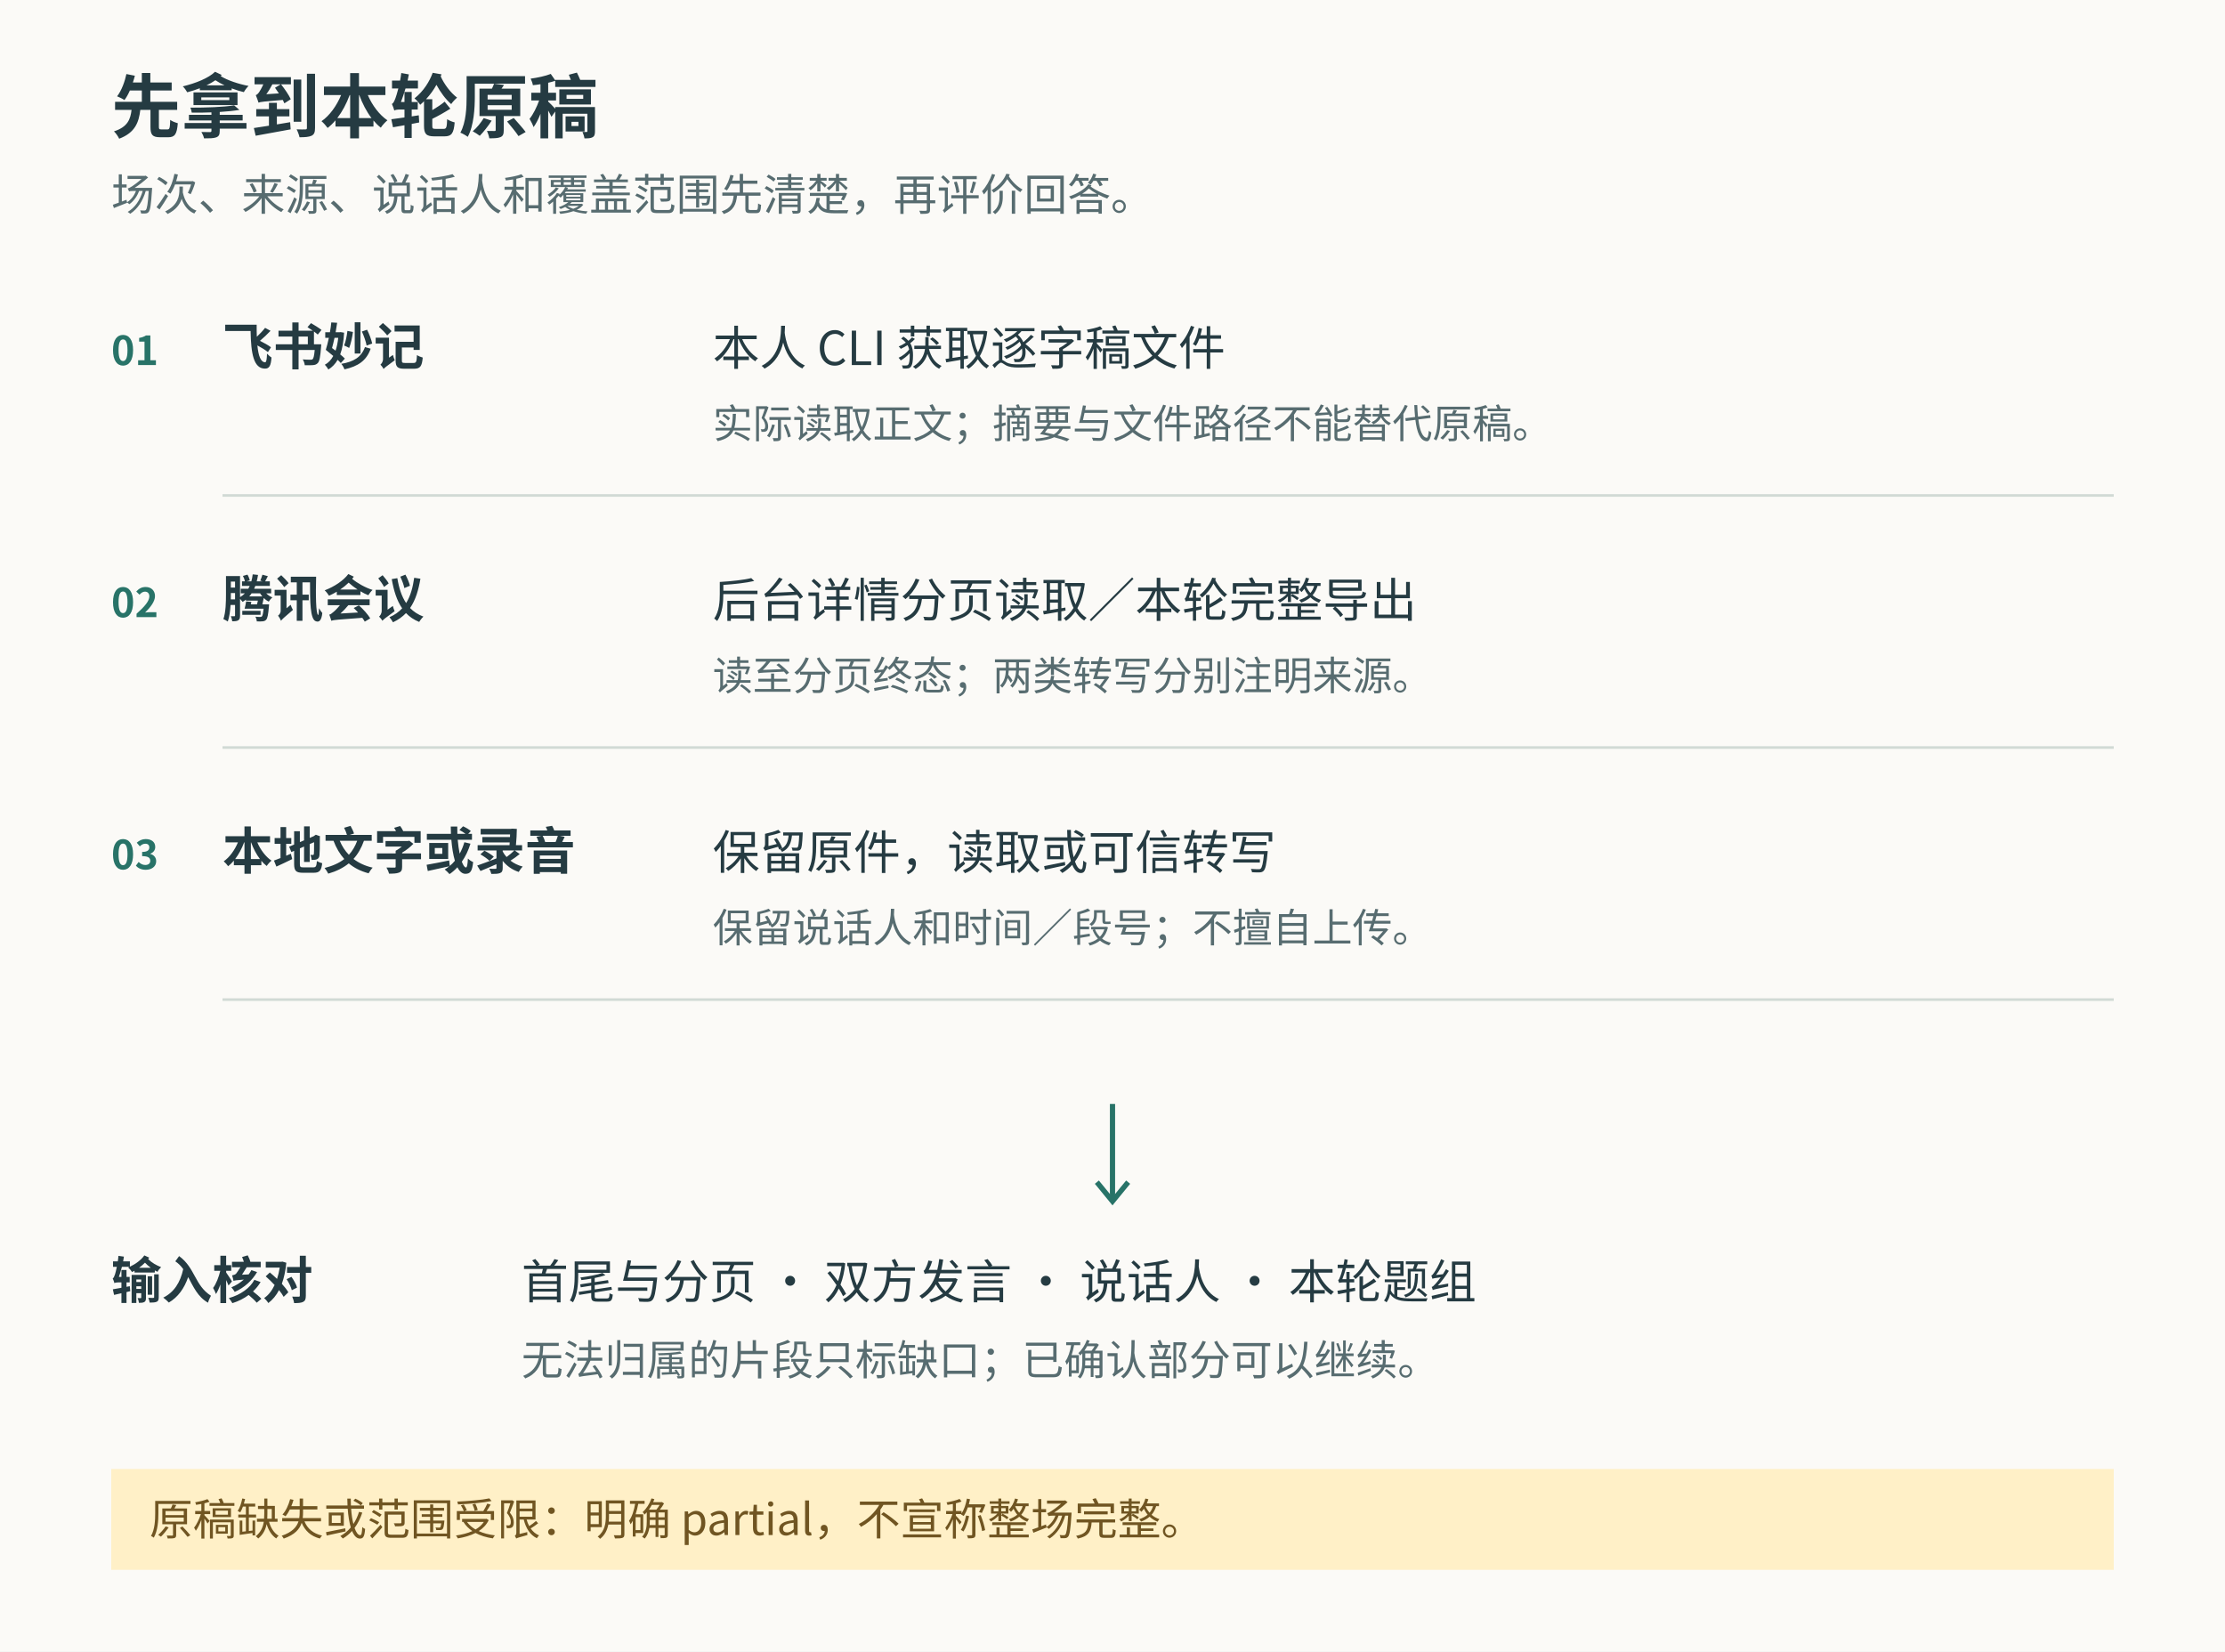
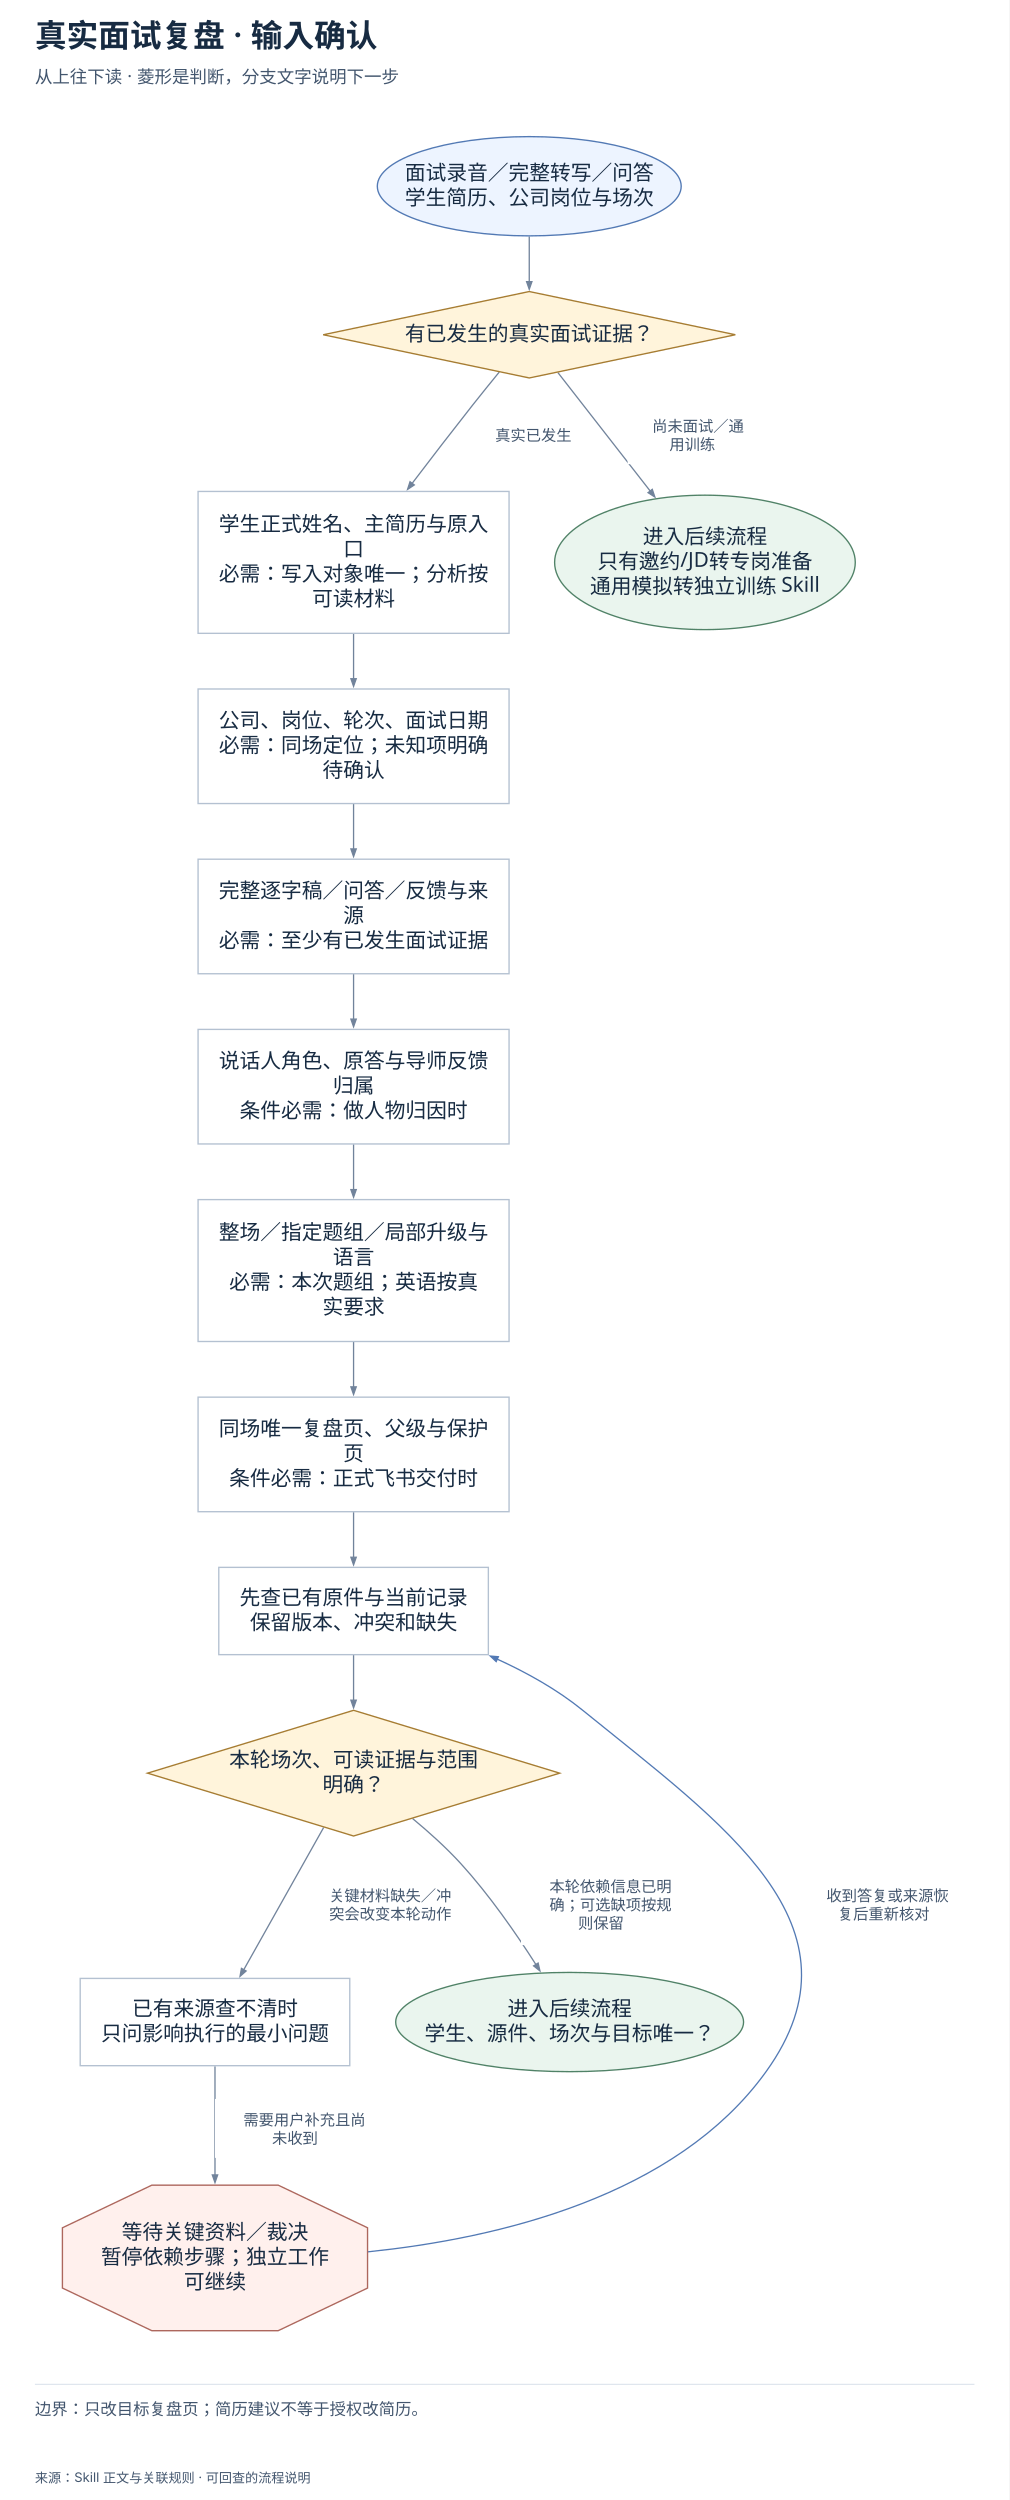
- <svg xmlns="http://www.w3.org/2000/svg" data-artifact-sha256="2e7c4b0c75dc6d522625a1bc02ba745cc07d29463e595359e98e761cd5281936" width="1280" height="950" viewBox="0 0 1280 950">
-   <rect width="1280" height="950" fill="#fbfaf7" />
-   <text x="64" y="76" font-family="PingFang SC, Noto Sans CJK SC, sans-serif" font-size="40" fill="#253b42" font-weight="600">先拿到本轮原稿</text>
-   <text x="64" y="121" font-family="PingFang SC, Noto Sans CJK SC, sans-serif" font-size="25" fill="#576c70" font-weight="400">场次、来源、说话人和覆盖范围先清楚，再评价回答。</text>
-   <text x="64" y="210" font-family="PingFang SC, Noto Sans CJK SC, sans-serif" font-size="23" fill="#287368" font-weight="600">01</text>
-   <text x="128" y="210" font-family="PingFang SC, Noto Sans CJK SC, sans-serif" font-size="29" fill="#253b42" font-weight="600">飞书妙记</text>
-   <text x="410" y="210" font-family="PingFang SC, Noto Sans CJK SC, sans-serif" font-size="27" fill="#253b42" font-weight="500">本人 CLI 获取逐字稿文件</text>
-   <text x="410" y="252" font-family="PingFang SC, Noto Sans CJK SC, sans-serif" font-size="23" fill="#576c70" font-weight="400">实际读取正文；摘要与文件路径不能替代原稿。</text>
-   <path d="M128 285H1216" stroke="#d1dad5" stroke-width="1.5" />
-   <text x="64" y="355" font-family="PingFang SC, Noto Sans CJK SC, sans-serif" font-size="23" fill="#287368" font-weight="600">02</text>
-   <text x="128" y="355" font-family="PingFang SC, Noto Sans CJK SC, sans-serif" font-size="29" fill="#253b42" font-weight="600">腾讯会议</text>
-   <text x="410" y="355" font-family="PingFang SC, Noto Sans CJK SC, sans-serif" font-size="27" fill="#253b42" font-weight="500">后台详情分页读取／本轮完整导出</text>
-   <text x="410" y="397" font-family="PingFang SC, Noto Sans CJK SC, sans-serif" font-size="23" fill="#576c70" font-weight="400">读至分页终态；两类转写分别注明来源。</text>
-   <path d="M128 430H1216" stroke="#d1dad5" stroke-width="1.5" />
-   <text x="64" y="500" font-family="PingFang SC, Noto Sans CJK SC, sans-serif" font-size="23" fill="#287368" font-weight="600">03</text>
-   <text x="128" y="500" font-family="PingFang SC, Noto Sans CJK SC, sans-serif" font-size="29" fill="#253b42" font-weight="600">本地文字或录音</text>
-   <text x="410" y="500" font-family="PingFang SC, Noto Sans CJK SC, sans-serif" font-size="27" fill="#253b42" font-weight="500">保留原件，读取或可信转写</text>
-   <text x="410" y="542" font-family="PingFang SC, Noto Sans CJK SC, sans-serif" font-size="23" fill="#576c70" font-weight="400">保留说话人和时间／段号；不擅自上传。</text>
-   <path d="M128 575H1216" stroke="#d1dad5" stroke-width="1.5" />
-   <path d="M640 635V690" stroke="#287368" stroke-width="3" />
-   <path d="M631 680L640 691L649 680" fill="none" stroke="#287368" stroke-width="3" />
-   <text x="64" y="747" font-family="PingFang SC, Noto Sans CJK SC, sans-serif" font-size="29" fill="#253b42" font-weight="600">输入核对</text>
-   <text x="300" y="747" font-family="PingFang SC, Noto Sans CJK SC, sans-serif" font-size="27" fill="#253b42" font-weight="400">首尾与分页 · 双方发言 · 说话人 · 本轮题组</text>
-   <text x="300" y="791" font-family="PingFang SC, Noto Sans CJK SC, sans-serif" font-size="24" fill="#576c70" font-weight="400">无法归属的片段只标缺口；已确认部分可以继续。</text>
-   <rect x="64" y="845" width="1152" height="58" fill="#fff0c7" />
-   <text x="86" y="883" font-family="PingFang SC, Noto Sans CJK SC, sans-serif" font-size="25" fill="#705522" font-weight="500">原稿缺失或范围受限：明确 partial，不宣称整场完整。</text>
+ <svg xmlns="http://www.w3.org/2000/svg" data-artifact-sha256="0a1e0081da75978b911de592cd9e661bbab1bb97804f2fadf6e0b9284f113735" viewBox="0 0 925.00 2291.00" width="925.00" height="2291.00" role="img" aria-labelledby="title desc" data-entry-x="485.01" data-definition-sha256="f9a1a7443b8a7e1d3b918c1e7f4627acdb1f53778cd8d26229f3beb729914e40" data-renderer="viz-3.31.0">
+   <rect width="100%" height="100%" fill="white" />
+   <g font-family="-apple-system,BlinkMacSystemFont,PingFang SC,sans-serif" fill="#172b42">
+     <text x="32" y="43" font-size="29" font-weight="600">真实面试复盘 · 输入确认</text>
+     <text x="32" y="76" font-size="16" fill="#43566e">从上往下读 · 菱形是判断，分支文字说明下一步</text>
+   </g>
+   <svg x="32.00" y="100" width="861" height="2061" viewBox="0 0 861 2061">
+     <g id="graph0" class="graph" transform="scale(1 1) rotate(0) translate(25.2 2035.84)">
+       <g id="edge1" class="edge">
+         <path fill="none" stroke="#71839b" stroke-width="1.2" d="M427.81,-1919.14C427.81,-1905.79 427.81,-1891.12 427.81,-1877.61" />
+         <polygon fill="#71839b" stroke="#71839b" stroke-width="1.2" points="430.26,-1877.74 427.81,-1870.74 425.36,-1877.74 430.26,-1877.74" />
+       </g>
+       <g id="edge3" class="edge">
+         <path fill="none" stroke="#71839b" stroke-width="1.2" d="M400.34,-1794.92C392.36,-1785.17 383.68,-1774.44 375.81,-1764.48 357.5,-1741.29 337.83,-1715.69 320.3,-1692.64" />
+         <polygon fill="#71839b" stroke="#71839b" stroke-width="1.2" points="322.46,-1691.44 316.28,-1687.34 318.56,-1694.4 322.46,-1691.44" />
+         <polygon fill="white" stroke="none" points="375.81,-1720.98 375.81,-1753.98 469.81,-1753.98 469.81,-1720.98 375.81,-1720.98" />
+         <text xml:space="preserve" text-anchor="start" x="396.56" y="-1731.88" font-family="PingFang SC" font-size="14.00" fill="#43566e">真实已发生</text>
+       </g>
+       <g id="edge2" class="edge">
+         <path fill="none" stroke="#71839b" stroke-width="1.2" d="M454.04,-1794.42C476.94,-1765.04 510.8,-1721.57 538.86,-1685.57" />
+         <polygon fill="#71839b" stroke="#71839b" stroke-width="1.2" points="540.54,-1687.4 542.91,-1680.37 536.67,-1684.38 540.54,-1687.4" />
+         <polygon fill="white" stroke="none" points="517.95,-1710.48 517.95,-1764.48 625.95,-1764.48 625.95,-1710.48 517.95,-1710.48" />
+         <text xml:space="preserve" text-anchor="start" x="540.45" y="-1740.28" font-family="PingFang SC" font-size="14.00" fill="#43566e">尚未面试／通</text>
+         <text xml:space="preserve" text-anchor="start" x="556.2" y="-1723.48" font-family="PingFang SC" font-size="14.00" fill="#43566e">用训练</text>
+       </g>
+       <g id="edge4" class="edge">
+         <path fill="none" stroke="#71839b" stroke-width="1.2" d="M266.81,-1555.09C266.81,-1541.5 266.81,-1527.21 266.81,-1513.76" />
+         <polygon fill="#71839b" stroke="#71839b" stroke-width="1.2" points="269.26,-1513.87 266.81,-1506.87 264.36,-1513.87 269.26,-1513.87" />
+       </g>
+       <g id="edge5" class="edge">
+         <path fill="none" stroke="#71839b" stroke-width="1.2" d="M266.81,-1399.26C266.81,-1385.87 266.81,-1371.34 266.81,-1357.55" />
+         <polygon fill="#71839b" stroke="#71839b" stroke-width="1.2" points="269.26,-1357.89 266.81,-1350.89 264.36,-1357.89 269.26,-1357.89" />
+       </g>
+       <g id="edge6" class="edge">
+         <path fill="none" stroke="#71839b" stroke-width="1.2" d="M266.81,-1243.28C266.81,-1229.9 266.81,-1215.37 266.81,-1201.57" />
+         <polygon fill="#71839b" stroke="#71839b" stroke-width="1.2" points="269.26,-1201.91 266.81,-1194.91 264.36,-1201.91 269.26,-1201.91" />
+       </g>
+       <g id="edge7" class="edge">
+         <path fill="none" stroke="#71839b" stroke-width="1.2" d="M266.81,-1087.24C266.81,-1074.04 266.81,-1059.59 266.81,-1045.55" />
+         <polygon fill="#71839b" stroke="#71839b" stroke-width="1.2" points="269.26,-1045.68 266.81,-1038.68 264.36,-1045.68 269.26,-1045.68" />
+       </g>
+       <g id="edge8" class="edge">
+         <path fill="none" stroke="#71839b" stroke-width="1.2" d="M266.81,-906.13C266.81,-892.54 266.81,-878.25 266.81,-864.8" />
+         <polygon fill="#71839b" stroke="#71839b" stroke-width="1.2" points="269.26,-864.91 266.81,-857.91 264.36,-864.91 269.26,-864.91" />
+       </g>
+       <g id="edge9" class="edge">
+         <path fill="none" stroke="#71839b" stroke-width="1.2" d="M266.81,-750.12C266.81,-736.53 266.81,-721.95 266.81,-708.57" />
+         <polygon fill="#71839b" stroke="#71839b" stroke-width="1.2" points="269.26,-708.79 266.81,-701.79 264.36,-708.79 269.26,-708.79" />
+       </g>
+       <g id="edge10" class="edge">
+         <path fill="none" stroke="#71839b" stroke-width="1.2" d="M266.81,-619.23C266.81,-606.45 266.81,-591.89 266.81,-577.71" />
+         <polygon fill="#71839b" stroke="#71839b" stroke-width="1.2" points="269.26,-577.77 266.81,-570.77 264.36,-577.77 269.26,-577.77" />
+       </g>
+       <g id="edge12" class="edge">
+         <path fill="none" stroke="#71839b" stroke-width="1.2" d="M239.41,-461.14C217.67,-422.44 187.48,-368.7 166.05,-330.55" />
+         <polygon fill="#71839b" stroke="#71839b" stroke-width="1.2" points="168.34,-329.62 162.77,-324.72 164.07,-332.02 168.34,-329.62" />
+         <polygon fill="white" stroke="none" points="218.42,-363.82 218.42,-417.82 354.42,-417.82 354.42,-363.82 218.42,-363.82" />
+         <text xml:space="preserve" text-anchor="start" x="244.42" y="-393.62" font-family="PingFang SC" font-size="14.00" fill="#43566e">关键材料缺失／冲</text>
+         <text xml:space="preserve" text-anchor="start" x="244.42" y="-376.82" font-family="PingFang SC" font-size="14.00" fill="#43566e">突会改变本轮动作</text>
+       </g>
+       <g id="edge11" class="edge">
+         <path fill="none" stroke="#71839b" stroke-width="1.2" d="M320.79,-469.4C335.79,-456.99 351.58,-442.78 364.81,-428.32 390.91,-399.79 415.68,-364.09 434.04,-335.32" />
+         <polygon fill="#71839b" stroke="#71839b" stroke-width="1.2" points="435.92,-336.92 437.59,-329.69 431.78,-334.3 435.92,-336.92" />
+         <polygon fill="white" stroke="none" points="420.25,-353.32 420.25,-428.32 556.25,-428.32 556.25,-353.32 420.25,-353.32" />
+         <text xml:space="preserve" text-anchor="start" x="446.25" y="-402.02" font-family="PingFang SC" font-size="14.00" fill="#43566e">本轮依赖信息已明</text>
+         <text xml:space="preserve" text-anchor="start" x="446.25" y="-385.22" font-family="PingFang SC" font-size="14.00" fill="#43566e">确；可选缺项按规</text>
+         <text xml:space="preserve" text-anchor="start" x="472.5" y="-368.42" font-family="PingFang SC" font-size="14.00" fill="#43566e">则保留</text>
+       </g>
+       <g id="edge13" class="edge">
+         <path fill="none" stroke="#71839b" stroke-width="1.2" d="M139.81,-242.31C139.81,-214.34 139.81,-175.99 139.81,-142.34" />
+         <polygon fill="#71839b" stroke="#71839b" stroke-width="1.2" points="142.26,-142.72 139.81,-135.72 137.36,-142.72 142.26,-142.72" />
+         <polygon fill="white" stroke="none" points="139.81,-158.36 139.81,-212.36 275.81,-212.36 275.81,-158.36 139.81,-158.36" />
+         <text xml:space="preserve" text-anchor="start" x="165.81" y="-188.16" font-family="PingFang SC" font-size="14.00" fill="#43566e">需要用户补充且尚</text>
+         <text xml:space="preserve" text-anchor="start" x="192.06" y="-171.36" font-family="PingFang SC" font-size="14.00" fill="#43566e">未收到</text>
+       </g>
+       <g id="edge14" class="edge">
+         <path fill="none" stroke="#5279b4" stroke-width="1.2" d="M280.03,-72.27C398.76,-84.48 562.41,-122.74 644.81,-237.36 741.15,-371.36 604.86,-464.4 476.81,-568.52 453.6,-587.39 425.84,-602.95 398.23,-615.52" />
+         <polygon fill="#5279b4" stroke="#5279b4" stroke-width="1.2" points="397.51,-613.16 392.11,-618.24 399.5,-617.63 397.51,-613.16" />
+         <polygon fill="white" stroke="none" points="674.1,-363.82 674.1,-417.82 810.1,-417.82 810.1,-363.82 674.1,-363.82" />
+         <text xml:space="preserve" text-anchor="start" x="700.1" y="-393.62" font-family="PingFang SC" font-size="14.00" fill="#43566e">收到答复或来源恢</text>
+         <text xml:space="preserve" text-anchor="start" x="710.6" y="-376.82" font-family="PingFang SC" font-size="14.00" fill="#43566e">复后重新核对</text>
+       </g>
+       <g id="node1" class="node">
+         <ellipse fill="#edf4ff" stroke="#5279b4" stroke-width="1.25" cx="427.81" cy="-1965.16" rx="139.24" ry="45.48" />
+         <text xml:space="preserve" text-anchor="middle" x="427.81" y="-1970.86" font-family="PingFang SC" font-size="19.00" fill="#172b42">面试录音／完整转写／问答</text>
+         <text xml:space="preserve" text-anchor="middle" x="427.81" y="-1948.06" font-family="PingFang SC" font-size="19.00" fill="#172b42">学生简历、公司岗位与场次</text>
+       </g>
+       <g id="node2" class="node">
+         <polygon fill="#fff4db" stroke="#a67c32" stroke-width="1.25" points="427.81,-1868.68 238.95,-1829.08 427.81,-1789.48 616.67,-1829.08 427.81,-1868.68" />
+         <text xml:space="preserve" text-anchor="middle" x="427.81" y="-1823.38" font-family="PingFang SC" font-size="19.00" fill="#172b42">有已发生的真实面试证据？</text>
+       </g>
+       <g id="node3" class="node">
+         <polygon fill="#ffffff" stroke="#b4c1d1" stroke-width="1.25" points="409.3,-1685.48 124.32,-1685.48 124.32,-1555.45 409.3,-1555.45 409.3,-1685.48" />
+         <text xml:space="preserve" text-anchor="middle" x="266.81" y="-1648.96" font-family="PingFang SC" font-size="19.00" fill="#172b42">学生正式姓名、主简历与原入</text>
+         <text xml:space="preserve" text-anchor="middle" x="266.81" y="-1626.16" font-family="PingFang SC" font-size="19.00" fill="#172b42">口</text>
+         <text xml:space="preserve" text-anchor="middle" x="266.81" y="-1603.36" font-family="PingFang SC" font-size="19.00" fill="#172b42">必需：写入对象唯一；分析按</text>
+         <text xml:space="preserve" text-anchor="middle" x="266.81" y="-1580.56" font-family="PingFang SC" font-size="19.00" fill="#172b42">可读材料</text>
+       </g>
+       <g id="node4" class="node">
+         <polygon fill="#ffffff" stroke="#b4c1d1" stroke-width="1.25" points="409.3,-1504.45 124.32,-1504.45 124.32,-1399.47 409.3,-1399.47 409.3,-1504.45" />
+         <text xml:space="preserve" text-anchor="middle" x="266.81" y="-1469.06" font-family="PingFang SC" font-size="19.00" fill="#172b42">公司、岗位、轮次、面试日期</text>
+         <text xml:space="preserve" text-anchor="middle" x="266.81" y="-1446.26" font-family="PingFang SC" font-size="19.00" fill="#172b42">必需：同场定位；未知项明确</text>
+         <text xml:space="preserve" text-anchor="middle" x="266.81" y="-1423.46" font-family="PingFang SC" font-size="19.00" fill="#172b42">待确认</text>
+       </g>
+       <g id="node5" class="node">
+         <polygon fill="#ffffff" stroke="#b4c1d1" stroke-width="1.25" points="409.3,-1348.47 124.32,-1348.47 124.32,-1243.5 409.3,-1243.5 409.3,-1348.47" />
+         <text xml:space="preserve" text-anchor="middle" x="266.81" y="-1313.08" font-family="PingFang SC" font-size="19.00" fill="#172b42">完整逐字稿／问答／反馈与来</text>
+         <text xml:space="preserve" text-anchor="middle" x="266.81" y="-1290.28" font-family="PingFang SC" font-size="19.00" fill="#172b42">源</text>
+         <text xml:space="preserve" text-anchor="middle" x="266.81" y="-1267.48" font-family="PingFang SC" font-size="19.00" fill="#172b42">必需：至少有已发生面试证据</text>
+       </g>
+       <g id="node6" class="node">
+         <polygon fill="#ffffff" stroke="#b4c1d1" stroke-width="1.25" points="409.3,-1192.5 124.32,-1192.5 124.32,-1087.52 409.3,-1087.52 409.3,-1192.5" />
+         <text xml:space="preserve" text-anchor="middle" x="266.81" y="-1157.11" font-family="PingFang SC" font-size="19.00" fill="#172b42">说话人角色、原答与导师反馈</text>
+         <text xml:space="preserve" text-anchor="middle" x="266.81" y="-1134.31" font-family="PingFang SC" font-size="19.00" fill="#172b42">归属</text>
+         <text xml:space="preserve" text-anchor="middle" x="266.81" y="-1111.51" font-family="PingFang SC" font-size="19.00" fill="#172b42">条件必需：做人物归因时</text>
+       </g>
+       <g id="node7" class="node">
+         <polygon fill="#ffffff" stroke="#b4c1d1" stroke-width="1.25" points="409.3,-1036.52 124.32,-1036.52 124.32,-906.49 409.3,-906.49 409.3,-1036.52" />
+         <text xml:space="preserve" text-anchor="middle" x="266.81" y="-1000" font-family="PingFang SC" font-size="19.00" fill="#172b42">整场／指定题组／局部升级与</text>
+         <text xml:space="preserve" text-anchor="middle" x="266.81" y="-977.2" font-family="PingFang SC" font-size="19.00" fill="#172b42">语言</text>
+         <text xml:space="preserve" text-anchor="middle" x="266.81" y="-954.4" font-family="PingFang SC" font-size="19.00" fill="#172b42">必需：本次题组；英语按真</text>
+         <text xml:space="preserve" text-anchor="middle" x="266.81" y="-931.6" font-family="PingFang SC" font-size="19.00" fill="#172b42">实要求</text>
+       </g>
+       <g id="node8" class="node">
+         <polygon fill="#ffffff" stroke="#b4c1d1" stroke-width="1.25" points="409.3,-855.49 124.32,-855.49 124.32,-750.51 409.3,-750.51 409.3,-855.49" />
+         <text xml:space="preserve" text-anchor="middle" x="266.81" y="-820.1" font-family="PingFang SC" font-size="19.00" fill="#172b42">同场唯一复盘页、父级与保护</text>
+         <text xml:space="preserve" text-anchor="middle" x="266.81" y="-797.3" font-family="PingFang SC" font-size="19.00" fill="#172b42">页</text>
+         <text xml:space="preserve" text-anchor="middle" x="266.81" y="-774.5" font-family="PingFang SC" font-size="19.00" fill="#172b42">条件必需：正式飞书交付时</text>
+       </g>
+       <g id="node9" class="node">
+         <polygon fill="#ffffff" stroke="#b4c1d1" stroke-width="1.25" points="390.33,-699.51 143.29,-699.51 143.29,-619.52 390.33,-619.52 390.33,-699.51" />
+         <text xml:space="preserve" text-anchor="middle" x="266.81" y="-665.22" font-family="PingFang SC" font-size="19.00" fill="#172b42">先查已有原件与当前记录</text>
+         <text xml:space="preserve" text-anchor="middle" x="266.81" y="-642.42" font-family="PingFang SC" font-size="19.00" fill="#172b42">保留版本、冲突和缺失</text>
+       </g>
+       <g id="node10" class="node">
+         <polygon fill="#fff4db" stroke="#a67c32" stroke-width="1.25" points="266.81,-568.52 77.95,-510.92 266.81,-453.32 455.67,-510.92 266.81,-568.52" />
+         <text xml:space="preserve" text-anchor="middle" x="266.81" y="-516.62" font-family="PingFang SC" font-size="19.00" fill="#172b42">本轮场次、可读证据与范围</text>
+         <text xml:space="preserve" text-anchor="middle" x="266.81" y="-493.82" font-family="PingFang SC" font-size="19.00" fill="#172b42">明确？</text>
+       </g>
+       <g id="node11" class="node">
+         <polygon fill="#ffffff" stroke="#b4c1d1" stroke-width="1.25" points="263.33,-322.83 16.29,-322.83 16.29,-242.84 263.33,-242.84 263.33,-322.83" />
+         <text xml:space="preserve" text-anchor="middle" x="139.81" y="-288.54" font-family="PingFang SC" font-size="19.00" fill="#172b42">已有来源查不清时</text>
+         <text xml:space="preserve" text-anchor="middle" x="139.81" y="-265.74" font-family="PingFang SC" font-size="19.00" fill="#172b42">只问影响执行的最小问题</text>
+       </g>
+       <g id="node12" class="node">
+         <polygon fill="#fff0ed" stroke="#ad675d" stroke-width="1.25" points="279.62,-39.06 279.62,-94.3 197.72,-133.36 81.9,-133.36 0,-94.3 0,-39.06 81.9,0 197.72,0 279.62,-39.06" />
+         <text xml:space="preserve" text-anchor="middle" x="139.81" y="-83.78" font-family="PingFang SC" font-size="19.00" fill="#172b42">等待关键资料／裁决</text>
+         <text xml:space="preserve" text-anchor="middle" x="139.81" y="-60.98" font-family="PingFang SC" font-size="19.00" fill="#172b42">暂停依赖步骤；独立工作</text>
+         <text xml:space="preserve" text-anchor="middle" x="139.81" y="-38.18" font-family="PingFang SC" font-size="19.00" fill="#172b42">可继续</text>
+       </g>
+       <g id="node13" class="node">
+         <ellipse fill="#eaf5ee" stroke="#508267" stroke-width="1.25" cx="588.81" cy="-1620.46" rx="137.76" ry="61.6" />
+         <text xml:space="preserve" text-anchor="middle" x="588.81" y="-1637.56" font-family="PingFang SC" font-size="19.00" fill="#172b42">进入后续流程</text>
+         <text xml:space="preserve" text-anchor="middle" x="588.81" y="-1614.76" font-family="PingFang SC" font-size="19.00" fill="#172b42">只有邀约/JD转专岗准备</text>
+         <text xml:space="preserve" text-anchor="middle" x="588.81" y="-1591.96" font-family="PingFang SC" font-size="19.00" fill="#172b42">通用模拟转独立训练 Skill</text>
+       </g>
+       <g id="node14" class="node">
+         <ellipse fill="#eaf5ee" stroke="#508267" stroke-width="1.25" cx="464.81" cy="-282.84" rx="159.4" ry="45.48" />
+         <text xml:space="preserve" text-anchor="middle" x="464.81" y="-288.54" font-family="PingFang SC" font-size="19.00" fill="#172b42">进入后续流程</text>
+         <text xml:space="preserve" text-anchor="middle" x="464.81" y="-265.74" font-family="PingFang SC" font-size="19.00" fill="#172b42">学生、源件、场次与目标唯一？</text>
+       </g>
+     </g>
+   </svg>
+   <path d="M32 2185H893" stroke="#dce3ec" />
+   <g font-family="-apple-system,BlinkMacSystemFont,PingFang SC,sans-serif" fill="#43566e">
+     <text x="32" y="2213" font-size="15">边界：只改目标复盘页；简历建议不等于授权改简历。</text>
+     <text x="32" y="2275" font-size="12">来源：Skill 正文与关联规则 · 可回查的流程说明</text>
+   </g>
</svg>
